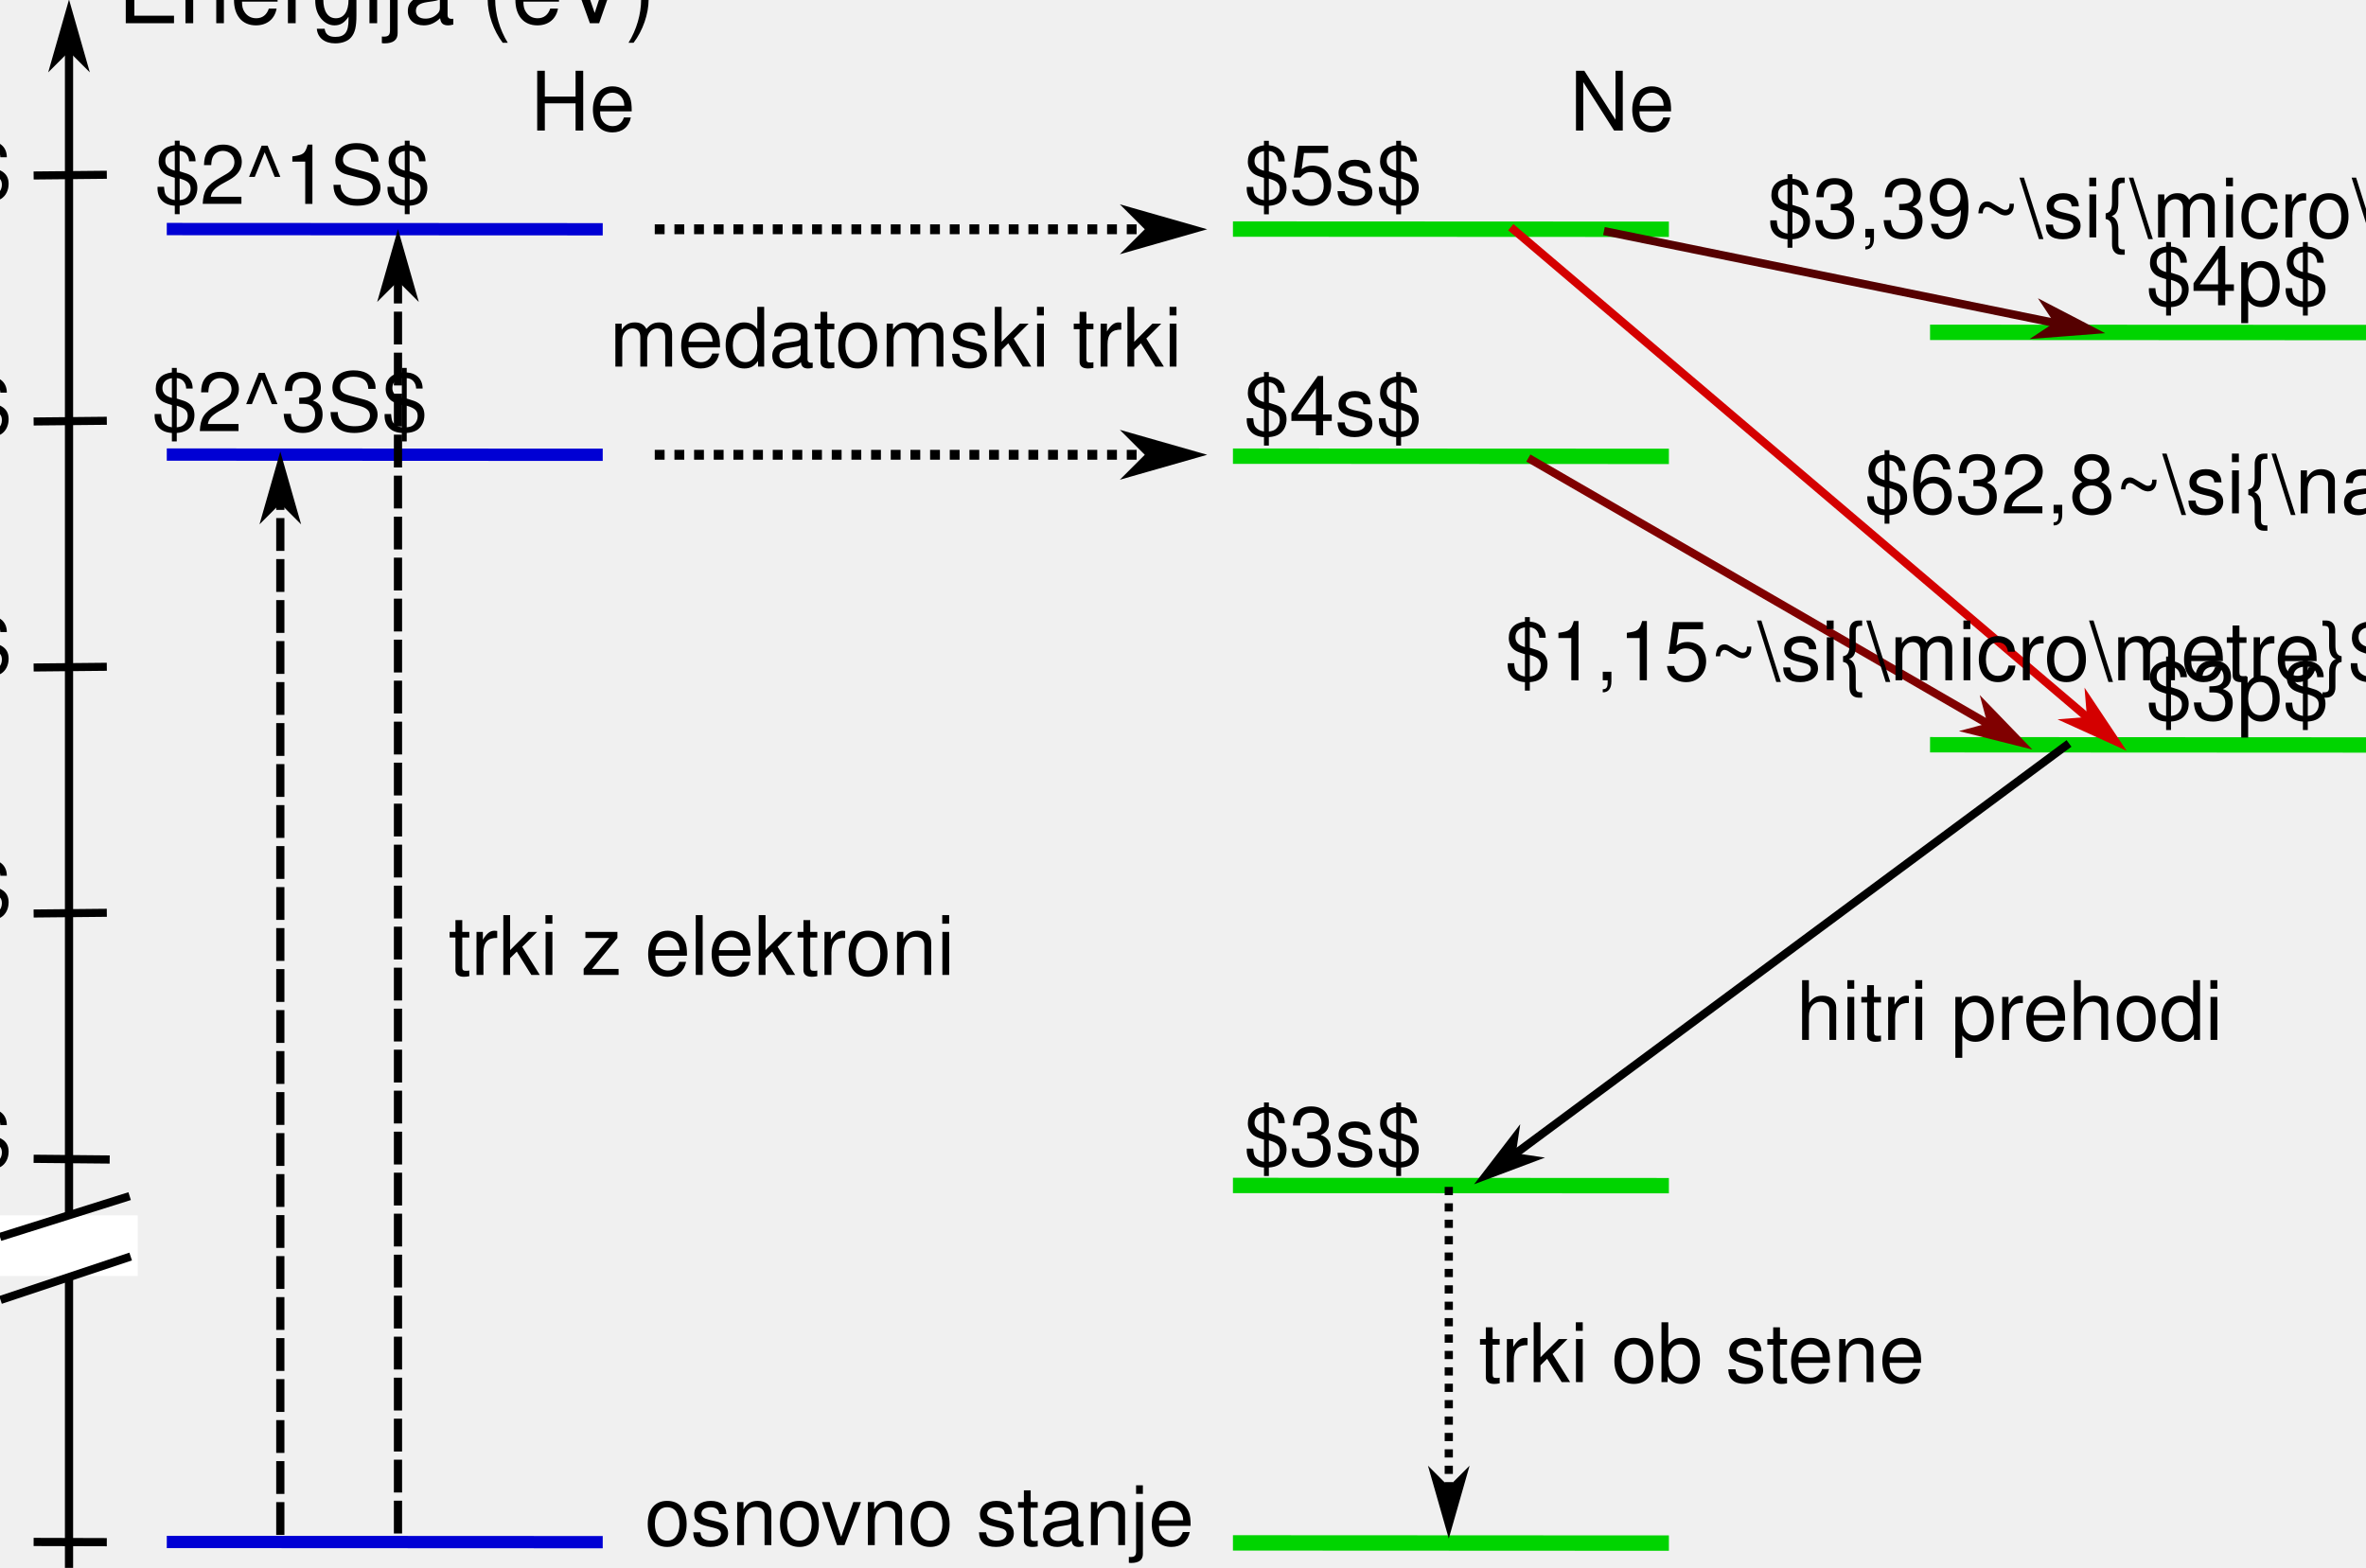
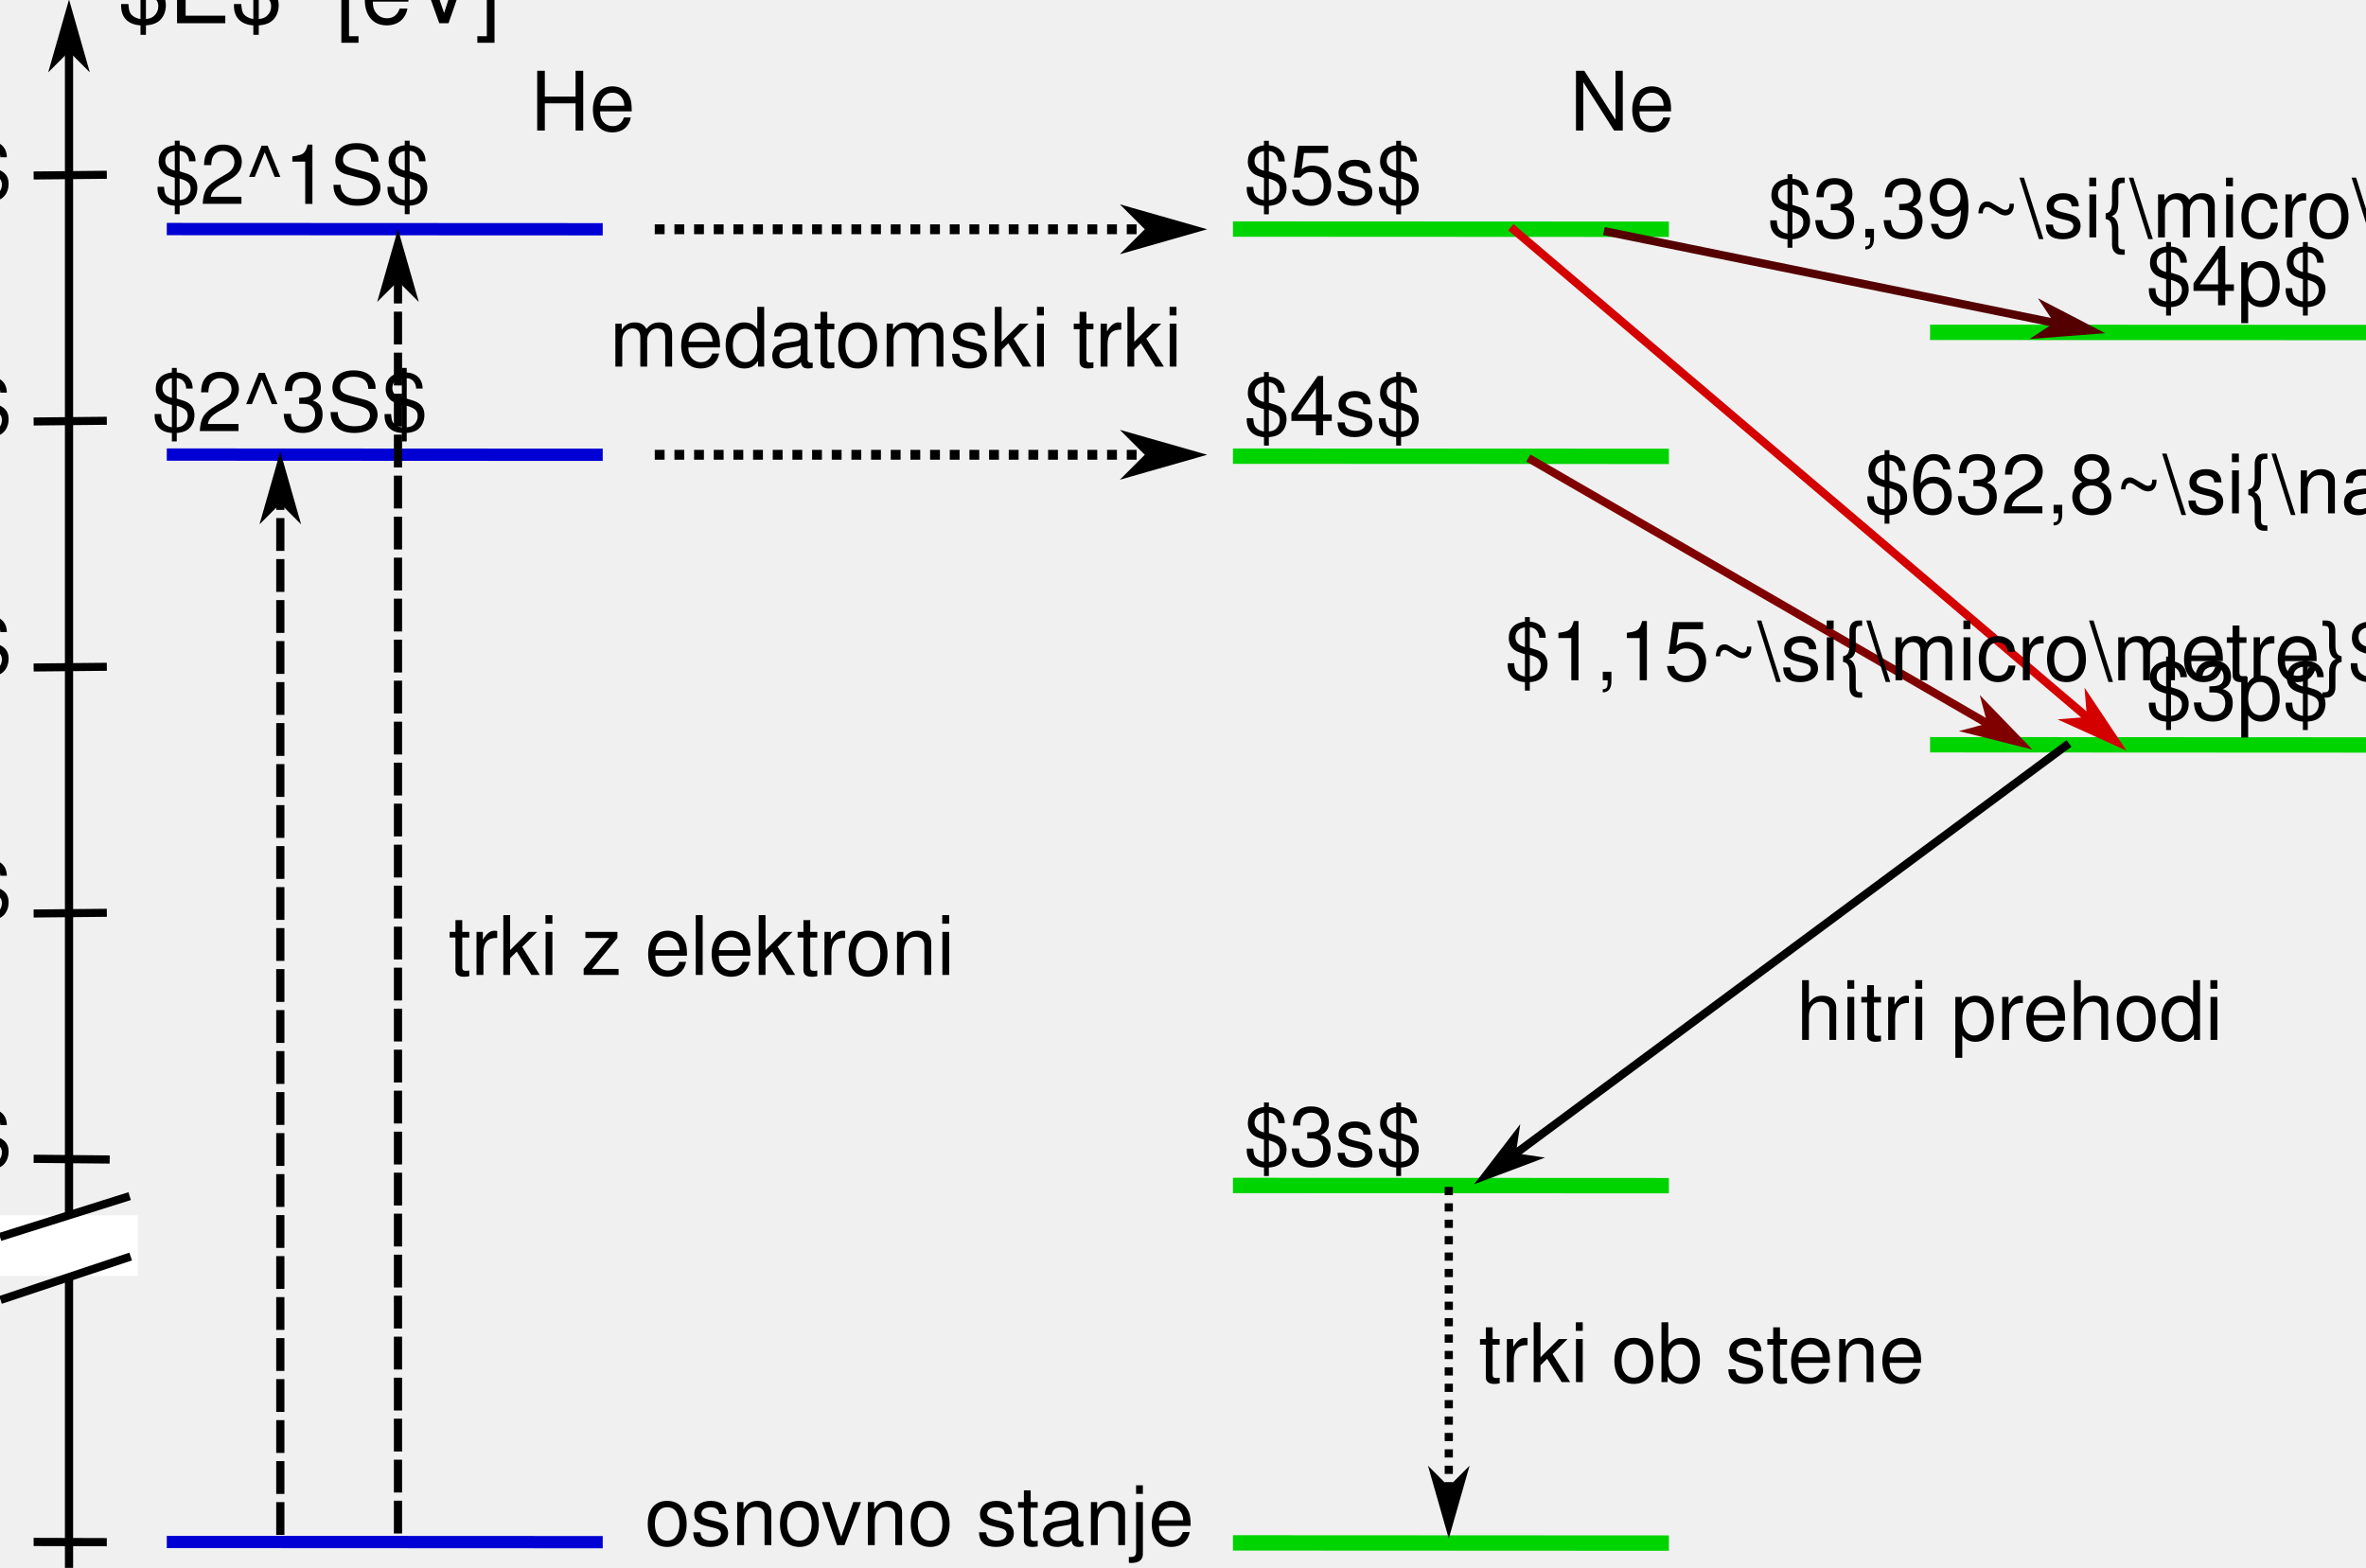
<svg xmlns="http://www.w3.org/2000/svg" width="162.838mm" height="107.921mm" viewBox="0 0 576.986 382.397" id="svg3464" version="1.1">
  <defs id="defs3466">
    <marker orient="auto" refY="0" refX="0" id="Arrow1Mend-0-2-6" style="overflow:visible">
      <path id="path4180-2-2-1" d="M 0,0 5,-5 -12.5,0 5,5 0,0 Z" style="fill:#550000;fill-opacity:1;fill-rule:evenodd;stroke:#550000;stroke-width:1pt;stroke-opacity:1" transform="matrix(-0.4,0,0,-0.4,-4,0)" />
    </marker>
    <marker orient="auto" refY="0" refX="0" id="Arrow1Mend-0-2-6-9" style="overflow:visible">
      <path id="path4180-2-2-1-3" d="M 0,0 5,-5 -12.5,0 5,5 0,0 Z" style="fill:#d40000;fill-opacity:1;fill-rule:evenodd;stroke:#d40000;stroke-width:1pt;stroke-opacity:1" transform="matrix(-0.4,0,0,-0.4,-4,0)" />
    </marker>
    <marker orient="auto" refY="0" refX="0" id="Arrow1Mend-0-2-6-9-9" style="overflow:visible">
      <path id="path4180-2-2-1-3-4" d="M 0,0 5,-5 -12.5,0 5,5 0,0 Z" style="fill:#800000;fill-opacity:1;fill-rule:evenodd;stroke:#800000;stroke-width:1pt;stroke-opacity:1" transform="matrix(-0.4,0,0,-0.4,-4,0)" />
    </marker>
    <marker orient="auto" refY="0" refX="0" id="Arrow1Mend-0-2-6-9-9-0" style="overflow:visible">
      <path id="path4180-2-2-1-3-4-3" d="M 0,0 5,-5 -12.5,0 5,5 0,0 Z" style="fill:#000000;fill-opacity:1;fill-rule:evenodd;stroke:#000000;stroke-width:1pt;stroke-opacity:1" transform="matrix(-0.4,0,0,-0.4,-4,0)" />
    </marker>
    <marker orient="auto" refY="0" refX="0" id="Arrow1Mend-0-2-8" style="overflow:visible">
      <path id="path4180-2-2-4" d="M 0,0 5,-5 -12.5,0 5,5 0,0 Z" style="fill:#000000;fill-opacity:1;fill-rule:evenodd;stroke:#000000;stroke-width:1pt;stroke-opacity:1" transform="matrix(-0.4,0,0,-0.4,-4,0)" />
    </marker>
    <marker orient="auto" refY="0" refX="0" id="Arrow1Mend-0-2-9" style="overflow:visible">
      <path id="path4180-2-2-7" d="M 0,0 5,-5 -12.5,0 5,5 0,0 Z" style="fill:#000000;fill-opacity:1;fill-rule:evenodd;stroke:#000000;stroke-width:1pt;stroke-opacity:1" transform="matrix(-0.4,0,0,-0.4,-4,0)" />
    </marker>
    <marker orient="auto" refY="0" refX="0" id="Arrow1Mend-0-2" style="overflow:visible">
      <path id="path4180-2-2" d="M 0,0 5,-5 -12.5,0 5,5 0,0 Z" style="fill:#000000;fill-opacity:1;fill-rule:evenodd;stroke:#000000;stroke-width:1pt;stroke-opacity:1" transform="matrix(-0.4,0,0,-0.4,-4,0)" />
    </marker>
    <marker orient="auto" refY="0" refX="0" id="Arrow1Mend-0" style="overflow:visible">
      <path id="path4180-2" d="M 0,0 5,-5 -12.5,0 5,5 0,0 Z" style="fill:#000000;fill-opacity:1;fill-rule:evenodd;stroke:#000000;stroke-width:1pt;stroke-opacity:1" transform="matrix(-0.4,0,0,-0.4,-4,0)" />
    </marker>
    <marker orient="auto" refY="0" refX="0" id="Arrow1Mend-0-7" style="overflow:visible">
      <path id="path4180-2-5" d="M 0,0 5,-5 -12.5,0 5,5 0,0 Z" style="fill:#000000;fill-opacity:1;fill-rule:evenodd;stroke:#000000;stroke-width:1pt;stroke-opacity:1" transform="matrix(-0.4,0,0,-0.4,-4,0)" />
    </marker>
    <marker orient="auto" refY="0" refX="0" id="Arrow1Mend" style="overflow:visible">
      <path id="path4180" d="M 0,0 5,-5 -12.5,0 5,5 0,0 Z" style="fill:#000000;fill-opacity:1;fill-rule:evenodd;stroke:#000000;stroke-width:1pt;stroke-opacity:1" transform="matrix(-0.4,0,0,-0.4,-4,0)" />
    </marker>
  </defs>
  <g id="layer1" transform="translate(113.6455,-174.842)">
    <path style="fill:none;fill-rule:evenodd;stroke:#0000d4;stroke-width:3;stroke-linecap:butt;stroke-linejoin:miter;stroke-miterlimit:4;stroke-dasharray:none;stroke-opacity:1" d="m -72.973,550.915 106.313,0.053" id="path3333" />
    <path style="fill:none;fill-rule:evenodd;stroke:#0000d4;stroke-width:3;stroke-linecap:butt;stroke-linejoin:miter;stroke-miterlimit:4;stroke-dasharray:none;stroke-opacity:1" d="m -72.973,285.707 106.313,0.053" id="path3333-3" />
    <path style="fill:none;fill-rule:evenodd;stroke:#0000d4;stroke-width:3;stroke-linecap:butt;stroke-linejoin:miter;stroke-miterlimit:4;stroke-dasharray:none;stroke-opacity:1" d="m -72.973,230.707 106.313,0.053" id="path3333-3-6" />
    <path style="fill:none;fill-rule:evenodd;stroke:#00d400;stroke-width:3.75;stroke-linecap:butt;stroke-linejoin:miter;stroke-miterlimit:4;stroke-dasharray:none;stroke-opacity:1" d="m 187.027,230.707 106.313,0.053" id="path3333-3-6-9" />
    <path style="fill:none;fill-rule:evenodd;stroke:#00d400;stroke-width:3.75;stroke-linecap:butt;stroke-linejoin:miter;stroke-miterlimit:4;stroke-dasharray:none;stroke-opacity:1" d="m 187.027,286.095 106.313,0.053" id="path3333-3-6-9-9" />
    <path style="fill:none;fill-rule:evenodd;stroke:#00d400;stroke-width:3.75;stroke-linecap:butt;stroke-linejoin:miter;stroke-miterlimit:4;stroke-dasharray:none;stroke-opacity:1" d="m 357.027,255.894 106.313,0.053" id="path3333-3-6-6" />
    <path style="fill:none;fill-rule:evenodd;stroke:#00d400;stroke-width:3.75;stroke-linecap:butt;stroke-linejoin:miter;stroke-miterlimit:4;stroke-dasharray:none;stroke-opacity:1" d="m 357.027,356.482 106.313,0.053" id="path3333-3-6-6-2" />
    <path style="fill:none;fill-rule:evenodd;stroke:#00d400;stroke-width:3.75;stroke-linecap:butt;stroke-linejoin:miter;stroke-miterlimit:4;stroke-dasharray:none;stroke-opacity:1" d="m 187.027,463.966 106.313,0.053" id="path3333-3-6-9-9-1" />
    <path style="fill:none;fill-rule:evenodd;stroke:#00d400;stroke-width:3.75;stroke-linecap:butt;stroke-linejoin:miter;stroke-miterlimit:4;stroke-dasharray:none;stroke-opacity:1" d="m 187.027,551.143 106.313,0.053" id="path3333-2" />
    <path style="fill:none;fill-rule:evenodd;stroke:#000000;stroke-width:2;stroke-linecap:butt;stroke-linejoin:miter;stroke-miterlimit:4;stroke-dasharray:8, 2;stroke-dashoffset:0;stroke-opacity:1;marker-end:url(#Arrow1Mend-0)" d="m -45.287,549.201 0,-260.297" id="path4165-3" />
    <path style="fill:none;fill-rule:evenodd;stroke:#000000;stroke-width:2;stroke-linecap:butt;stroke-linejoin:miter;stroke-miterlimit:4;stroke-dasharray:8, 2;stroke-dashoffset:0;stroke-opacity:1;marker-end:url(#Arrow1Mend-0-7)" d="m -16.592,548.851 0,-314.188" id="path4165-3-9" />
    <path style="fill:none;fill-rule:evenodd;stroke:#000000;stroke-width:2.398;stroke-linecap:butt;stroke-linejoin:miter;stroke-miterlimit:4;stroke-dasharray:2.398, 2.398;stroke-dashoffset:0;stroke-opacity:1;marker-end:url(#Arrow1Mend-0-2)" d="m 46.027,230.76 130,0" id="path4165-3-8" />
    <path style="fill:none;fill-rule:evenodd;stroke:#000000;stroke-width:2.398;stroke-linecap:butt;stroke-linejoin:miter;stroke-miterlimit:4;stroke-dasharray:2.398, 2.398;stroke-dashoffset:0;stroke-opacity:1;marker-end:url(#Arrow1Mend-0-2-9)" d="m 46.027,285.76 130,0" id="path4165-3-8-3" />
    <path style="fill:none;fill-rule:evenodd;stroke:#550000;stroke-width:2;stroke-linecap:butt;stroke-linejoin:miter;stroke-miterlimit:4;stroke-dasharray:none;stroke-dashoffset:0;stroke-opacity:1;marker-end:url(#Arrow1Mend-0-2-6)" d="M 277.499,231.199 395.87,255.318" id="path4165-3-8-2" />
    <path style="fill:none;fill-rule:evenodd;stroke:#d40000;stroke-width:2;stroke-linecap:butt;stroke-linejoin:miter;stroke-miterlimit:4;stroke-dasharray:none;stroke-dashoffset:0;stroke-opacity:1;marker-end:url(#Arrow1Mend-0-2-6-9)" d="M 254.778,230.248 401.947,355.385" id="path4165-3-8-2-1" />
    <path style="fill:#800000;fill-rule:evenodd;stroke:#800000;stroke-width:2;stroke-linecap:butt;stroke-linejoin:miter;stroke-miterlimit:4;stroke-dasharray:none;stroke-dashoffset:0;stroke-opacity:1;marker-end:url(#Arrow1Mend-0-2-6-9-9)" d="m 259.062,286.552 119.516,69.129" id="path4165-3-8-2-1-7" />
    <path style="fill:none;fill-rule:evenodd;stroke:#000000;stroke-width:2;stroke-linecap:butt;stroke-linejoin:miter;stroke-miterlimit:4;stroke-dasharray:2, 2;stroke-dashoffset:0;stroke-opacity:1;marker-end:url(#Arrow1Mend-0-2-8)" d="m 239.662,464.319 0,81.828" id="path4165-3-8-5" />
    <path style="fill:#000000;fill-rule:evenodd;stroke:#000000;stroke-width:2;stroke-linecap:butt;stroke-linejoin:miter;stroke-miterlimit:4;stroke-dasharray:none;stroke-dashoffset:0;stroke-opacity:1;marker-end:url(#Arrow1Mend-0-2-6-9-9-0)" d="M 390.915,356.159 249.002,461.332" id="path4165-3-8-2-1-7-6" />
    <path style="fill:none;fill-rule:evenodd;stroke:#000000;stroke-width:2;stroke-linecap:butt;stroke-linejoin:miter;stroke-miterlimit:4;stroke-dasharray:none;stroke-opacity:1;marker-end:url(#Arrow1Mend)" d="m -96.814,557.239 0,-378.577" id="path4165" />
    <rect style="opacity:1;fill:#ffffff;fill-opacity:1;fill-rule:nonzero;stroke:none;stroke-width:2;stroke-linecap:butt;stroke-linejoin:round;stroke-miterlimit:4;stroke-dasharray:none;stroke-dashoffset:0;stroke-opacity:1" id="rect4545" width="33.594" height="14.796" x="-113.645" y="471.265" />
    <path style="fill:none;fill-rule:evenodd;stroke:#000000;stroke-width:2;stroke-linecap:butt;stroke-linejoin:miter;stroke-miterlimit:4;stroke-dasharray:none;stroke-opacity:1" d="m -105.444,457.465 18.547,0.175" id="path4553" />
    <path style="fill:none;fill-rule:evenodd;stroke:#000000;stroke-width:1.962;stroke-linecap:butt;stroke-linejoin:miter;stroke-miterlimit:4;stroke-dasharray:none;stroke-opacity:1" d="m -87.597,397.465 -17.847,0.175" id="path4553-7" />
    <path style="fill:none;fill-rule:evenodd;stroke:#000000;stroke-width:1.962;stroke-linecap:butt;stroke-linejoin:miter;stroke-miterlimit:4;stroke-dasharray:none;stroke-opacity:1" d="m -87.597,337.465 -17.847,0.175" id="path4553-7-5" />
    <path style="fill:none;fill-rule:evenodd;stroke:#000000;stroke-width:1.962;stroke-linecap:butt;stroke-linejoin:miter;stroke-miterlimit:4;stroke-dasharray:none;stroke-opacity:1" d="m -87.597,277.465 -17.847,0.175" id="path4553-7-5-3" />
    <path style="fill:none;fill-rule:evenodd;stroke:#000000;stroke-width:1.962;stroke-linecap:butt;stroke-linejoin:miter;stroke-miterlimit:4;stroke-dasharray:none;stroke-opacity:1" d="m -87.597,217.465 -17.847,0.175" id="path4553-7-5-3-5" />
    <path style="fill:none;fill-rule:evenodd;stroke:#000000;stroke-width:2;stroke-linecap:butt;stroke-linejoin:miter;stroke-miterlimit:4;stroke-dasharray:none;stroke-opacity:1" d="m -105.445,550.916 17.845,0.053" id="path3333-7" />
    <path style="fill:none;fill-rule:evenodd;stroke:#000000;stroke-width:2;stroke-linecap:butt;stroke-linejoin:miter;stroke-miterlimit:4;stroke-dasharray:none;stroke-opacity:1" d="m -113.645,476.526 31.615,-9.955" id="path3422" />
    <path style="fill:none;fill-rule:evenodd;stroke:#000000;stroke-width:2;stroke-linecap:butt;stroke-linejoin:miter;stroke-miterlimit:4;stroke-dasharray:none;stroke-opacity:1" d="m -113.52,491.883 31.74,-10.58" id="path3422-3" />
    <g id="g4383">
-       <text id="text12643" y="180.512" x="-85.009" style="font-style:normal;font-variant:normal;font-weight:normal;font-stretch:normal;font-size:56px;line-height:125%;font-family:'Nimbus Sans L';-inkscape-font-specification:Sans;letter-spacing:0px;word-spacing:0px;fill:#000000;fill-opacity:1;stroke:none;stroke-width:1px;stroke-linecap:butt;stroke-linejoin:miter;stroke-opacity:1" xml:space="preserve">
-         <tspan style="font-size:22.5px" y="180.512" x="-85.009" id="tspan12645">Energija (eV)</tspan>
+       <text id="text12643" y="180.512" x="-85.009" style="font-style:normal;font-variant:normal;font-weight:normal;font-stretch:normal;line-height:0%;font-family:'Nimbus Sans L';-inkscape-font-specification:Sans;letter-spacing:0px;word-spacing:0px;fill:#000000;fill-opacity:1;stroke:none;stroke-width:1px;stroke-linecap:butt;stroke-linejoin:miter;stroke-opacity:1" xml:space="preserve">
+         <tspan style="font-size:22.5px;line-height:1.25" y="180.512" x="-85.009" id="tspan12645">$E$~[eV]</tspan>
      </text>
-       <text id="text12647" y="459.609" x="-155.404" style="font-style:normal;font-variant:normal;font-weight:normal;font-stretch:normal;font-size:56px;line-height:125%;font-family:'Nimbus Sans L';-inkscape-font-specification:Sans;letter-spacing:0px;word-spacing:0px;fill:#000000;fill-opacity:1;stroke:none;stroke-width:1px;stroke-linecap:butt;stroke-linejoin:miter;stroke-opacity:1" xml:space="preserve">
-         <tspan style="font-size:20px" y="459.609" x="-155.404" id="tspan12649">$17$</tspan>
+       <text id="text12647" y="459.609" x="-155.404" style="font-style:normal;font-variant:normal;font-weight:normal;font-stretch:normal;line-height:0%;font-family:'Nimbus Sans L';-inkscape-font-specification:Sans;letter-spacing:0px;word-spacing:0px;fill:#000000;fill-opacity:1;stroke:none;stroke-width:1px;stroke-linecap:butt;stroke-linejoin:miter;stroke-opacity:1" xml:space="preserve">
+         <tspan style="font-size:20px;line-height:1.25" y="459.609" x="-155.404" id="tspan12649">$17$</tspan>
      </text>
-       <text id="text12647-1" y="398.803" x="-155.404" style="font-style:normal;font-variant:normal;font-weight:normal;font-stretch:normal;font-size:56px;line-height:125%;font-family:'Nimbus Sans L';-inkscape-font-specification:Sans;letter-spacing:0px;word-spacing:0px;fill:#000000;fill-opacity:1;stroke:none;stroke-width:1px;stroke-linecap:butt;stroke-linejoin:miter;stroke-opacity:1" xml:space="preserve">
-         <tspan style="font-size:20px" y="398.803" x="-155.404" id="tspan12649-0">$18$</tspan>
+       <text id="text12647-1" y="398.803" x="-155.404" style="font-style:normal;font-variant:normal;font-weight:normal;font-stretch:normal;line-height:0%;font-family:'Nimbus Sans L';-inkscape-font-specification:Sans;letter-spacing:0px;word-spacing:0px;fill:#000000;fill-opacity:1;stroke:none;stroke-width:1px;stroke-linecap:butt;stroke-linejoin:miter;stroke-opacity:1" xml:space="preserve">
+         <tspan style="font-size:20px;line-height:1.25" y="398.803" x="-155.404" id="tspan12649-0">$18$</tspan>
      </text>
-       <text id="text12647-1-6" y="339.378" x="-155.404" style="font-style:normal;font-variant:normal;font-weight:normal;font-stretch:normal;font-size:56px;line-height:125%;font-family:'Nimbus Sans L';-inkscape-font-specification:Sans;letter-spacing:0px;word-spacing:0px;fill:#000000;fill-opacity:1;stroke:none;stroke-width:1px;stroke-linecap:butt;stroke-linejoin:miter;stroke-opacity:1" xml:space="preserve">
-         <tspan style="font-size:20px" y="339.378" x="-155.404" id="tspan12649-0-3">$19$</tspan>
+       <text id="text12647-1-6" y="339.378" x="-155.404" style="font-style:normal;font-variant:normal;font-weight:normal;font-stretch:normal;line-height:0%;font-family:'Nimbus Sans L';-inkscape-font-specification:Sans;letter-spacing:0px;word-spacing:0px;fill:#000000;fill-opacity:1;stroke:none;stroke-width:1px;stroke-linecap:butt;stroke-linejoin:miter;stroke-opacity:1" xml:space="preserve">
+         <tspan style="font-size:20px;line-height:1.25" y="339.378" x="-155.404" id="tspan12649-0-3">$19$</tspan>
      </text>
-       <text id="text12647-1-6-2" y="280.981" x="-155.404" style="font-style:normal;font-variant:normal;font-weight:normal;font-stretch:normal;font-size:56px;line-height:125%;font-family:'Nimbus Sans L';-inkscape-font-specification:Sans;letter-spacing:0px;word-spacing:0px;fill:#000000;fill-opacity:1;stroke:none;stroke-width:1px;stroke-linecap:butt;stroke-linejoin:miter;stroke-opacity:1" xml:space="preserve">
-         <tspan id="tspan12705" style="font-size:20px" y="280.981" x="-155.404">$20$</tspan>
+       <text id="text12647-1-6-2" y="280.981" x="-155.404" style="font-style:normal;font-variant:normal;font-weight:normal;font-stretch:normal;line-height:0%;font-family:'Nimbus Sans L';-inkscape-font-specification:Sans;letter-spacing:0px;word-spacing:0px;fill:#000000;fill-opacity:1;stroke:none;stroke-width:1px;stroke-linecap:butt;stroke-linejoin:miter;stroke-opacity:1" xml:space="preserve">
+         <tspan id="tspan12705" style="font-size:20px;line-height:1.25" y="280.981" x="-155.404">$20$</tspan>
      </text>
-       <text id="text12647-1-6-2-6" y="223.574" x="-155.404" style="font-style:normal;font-variant:normal;font-weight:normal;font-stretch:normal;font-size:56px;line-height:125%;font-family:'Nimbus Sans L';-inkscape-font-specification:Sans;letter-spacing:0px;word-spacing:0px;fill:#000000;fill-opacity:1;stroke:none;stroke-width:1px;stroke-linecap:butt;stroke-linejoin:miter;stroke-opacity:1" xml:space="preserve">
-         <tspan id="tspan12705-1" style="font-size:20px" y="223.574" x="-155.404">$21$</tspan>
+       <text id="text12647-1-6-2-6" y="223.574" x="-155.404" style="font-style:normal;font-variant:normal;font-weight:normal;font-stretch:normal;line-height:0%;font-family:'Nimbus Sans L';-inkscape-font-specification:Sans;letter-spacing:0px;word-spacing:0px;fill:#000000;fill-opacity:1;stroke:none;stroke-width:1px;stroke-linecap:butt;stroke-linejoin:miter;stroke-opacity:1" xml:space="preserve">
+         <tspan id="tspan12705-1" style="font-size:20px;line-height:1.25" y="223.574" x="-155.404">$21$</tspan>
      </text>
-       <text id="text12731" y="551.679" x="43.601" style="font-style:normal;font-variant:normal;font-weight:normal;font-stretch:normal;font-size:56px;line-height:125%;font-family:'Nimbus Sans L';-inkscape-font-specification:Sans;letter-spacing:0px;word-spacing:0px;fill:#000000;fill-opacity:1;stroke:none;stroke-width:1px;stroke-linecap:butt;stroke-linejoin:miter;stroke-opacity:1" xml:space="preserve">
-         <tspan style="font-size:20px" y="551.679" x="43.601" id="tspan12733">osnovno stanje</tspan>
+       <text id="text12731" y="551.679" x="43.601" style="font-style:normal;font-variant:normal;font-weight:normal;font-stretch:normal;line-height:0%;font-family:'Nimbus Sans L';-inkscape-font-specification:Sans;letter-spacing:0px;word-spacing:0px;fill:#000000;fill-opacity:1;stroke:none;stroke-width:1px;stroke-linecap:butt;stroke-linejoin:miter;stroke-opacity:1" xml:space="preserve">
+         <tspan style="font-size:20px;line-height:1.25" y="551.679" x="43.601" id="tspan12733">osnovno stanje</tspan>
      </text>
-       <text id="text12647-1-6-2-5" y="412.621" x="-4.277" style="font-style:normal;font-variant:normal;font-weight:normal;font-stretch:normal;font-size:56px;line-height:125%;font-family:'Nimbus Sans L';-inkscape-font-specification:Sans;letter-spacing:0px;word-spacing:0px;fill:#000000;fill-opacity:1;stroke:none;stroke-width:1px;stroke-linecap:butt;stroke-linejoin:miter;stroke-opacity:1" xml:space="preserve">
-         <tspan id="tspan12743" style="font-size:20px" y="412.621" x="-4.277">trki z elektroni</tspan>
+       <text id="text12647-1-6-2-5" y="412.621" x="-4.277" style="font-style:normal;font-variant:normal;font-weight:normal;font-stretch:normal;line-height:0%;font-family:'Nimbus Sans L';-inkscape-font-specification:Sans;letter-spacing:0px;word-spacing:0px;fill:#000000;fill-opacity:1;stroke:none;stroke-width:1px;stroke-linecap:butt;stroke-linejoin:miter;stroke-opacity:1" xml:space="preserve">
+         <tspan id="tspan12743" style="font-size:20px;line-height:1.25" y="412.621" x="-4.277">trki z elektroni</tspan>
      </text>
-       <text id="text12647-1-6-2-5-4" y="264.254" x="35.018" style="font-style:normal;font-variant:normal;font-weight:normal;font-stretch:normal;font-size:56px;line-height:125%;font-family:'Nimbus Sans L';-inkscape-font-specification:Sans;letter-spacing:0px;word-spacing:0px;fill:#000000;fill-opacity:1;stroke:none;stroke-width:1px;stroke-linecap:butt;stroke-linejoin:miter;stroke-opacity:1" xml:space="preserve">
-         <tspan id="tspan12743-6" style="font-size:20px" y="264.254" x="35.018">medatomski trki</tspan>
+       <text id="text12647-1-6-2-5-4" y="264.254" x="35.018" style="font-style:normal;font-variant:normal;font-weight:normal;font-stretch:normal;line-height:0%;font-family:'Nimbus Sans L';-inkscape-font-specification:Sans;letter-spacing:0px;word-spacing:0px;fill:#000000;fill-opacity:1;stroke:none;stroke-width:1px;stroke-linecap:butt;stroke-linejoin:miter;stroke-opacity:1" xml:space="preserve">
+         <tspan id="tspan12743-6" style="font-size:20px;line-height:1.25" y="264.254" x="35.018">medatomski trki</tspan>
      </text>
-       <text id="text12647-1-6-2-5-5" y="279.988" x="-76.725" style="font-style:normal;font-variant:normal;font-weight:normal;font-stretch:normal;font-size:56px;line-height:125%;font-family:'Nimbus Sans L';-inkscape-font-specification:Sans;letter-spacing:0px;word-spacing:0px;fill:#000000;fill-opacity:1;stroke:none;stroke-width:1px;stroke-linecap:butt;stroke-linejoin:miter;stroke-opacity:1" xml:space="preserve">
-         <tspan id="tspan12743-9" style="font-size:20px" y="279.988" x="-76.725">$2^3S$</tspan>
+       <text id="text12647-1-6-2-5-5" y="279.988" x="-76.725" style="font-style:normal;font-variant:normal;font-weight:normal;font-stretch:normal;line-height:0%;font-family:'Nimbus Sans L';-inkscape-font-specification:Sans;letter-spacing:0px;word-spacing:0px;fill:#000000;fill-opacity:1;stroke:none;stroke-width:1px;stroke-linecap:butt;stroke-linejoin:miter;stroke-opacity:1" xml:space="preserve">
+         <tspan id="tspan12743-9" style="font-size:20px;line-height:1.25" y="279.988" x="-76.725">$2^3S$</tspan>
      </text>
-       <text id="text12647-1-6-2-5-5-3" y="224.564" x="-76.02" style="font-style:normal;font-variant:normal;font-weight:normal;font-stretch:normal;font-size:56px;line-height:125%;font-family:'Nimbus Sans L';-inkscape-font-specification:Sans;letter-spacing:0px;word-spacing:0px;fill:#000000;fill-opacity:1;stroke:none;stroke-width:1px;stroke-linecap:butt;stroke-linejoin:miter;stroke-opacity:1" xml:space="preserve">
-         <tspan id="tspan12743-9-7" style="font-size:20px" y="224.564" x="-76.02">$2^1S$</tspan>
+       <text id="text12647-1-6-2-5-5-3" y="224.564" x="-76.02" style="font-style:normal;font-variant:normal;font-weight:normal;font-stretch:normal;line-height:0%;font-family:'Nimbus Sans L';-inkscape-font-specification:Sans;letter-spacing:0px;word-spacing:0px;fill:#000000;fill-opacity:1;stroke:none;stroke-width:1px;stroke-linecap:butt;stroke-linejoin:miter;stroke-opacity:1" xml:space="preserve">
+         <tspan id="tspan12743-9-7" style="font-size:20px;line-height:1.25" y="224.564" x="-76.02">$2^1S$</tspan>
      </text>
-       <text id="text12647-1-6-2-5-5-3-4" y="224.584" x="189.596" style="font-style:normal;font-variant:normal;font-weight:normal;font-stretch:normal;font-size:56px;line-height:125%;font-family:'Nimbus Sans L';-inkscape-font-specification:Sans;letter-spacing:0px;word-spacing:0px;fill:#000000;fill-opacity:1;stroke:none;stroke-width:1px;stroke-linecap:butt;stroke-linejoin:miter;stroke-opacity:1" xml:space="preserve">
-         <tspan id="tspan12743-9-7-5" style="font-size:20px" y="224.584" x="189.596">$5s$</tspan>
+       <text id="text12647-1-6-2-5-5-3-4" y="224.584" x="189.596" style="font-style:normal;font-variant:normal;font-weight:normal;font-stretch:normal;line-height:0%;font-family:'Nimbus Sans L';-inkscape-font-specification:Sans;letter-spacing:0px;word-spacing:0px;fill:#000000;fill-opacity:1;stroke:none;stroke-width:1px;stroke-linecap:butt;stroke-linejoin:miter;stroke-opacity:1" xml:space="preserve">
+         <tspan id="tspan12743-9-7-5" style="font-size:20px;line-height:1.25" y="224.584" x="189.596">$5s$</tspan>
      </text>
-       <text id="text12647-1-6-2-5-5-3-4-2" y="281.001" x="189.596" style="font-style:normal;font-variant:normal;font-weight:normal;font-stretch:normal;font-size:56px;line-height:125%;font-family:'Nimbus Sans L';-inkscape-font-specification:Sans;letter-spacing:0px;word-spacing:0px;fill:#000000;fill-opacity:1;stroke:none;stroke-width:1px;stroke-linecap:butt;stroke-linejoin:miter;stroke-opacity:1" xml:space="preserve">
-         <tspan id="tspan12743-9-7-5-5" style="font-size:20px" y="281.001" x="189.596">$4s$</tspan>
+       <text id="text12647-1-6-2-5-5-3-4-2" y="281.001" x="189.596" style="font-style:normal;font-variant:normal;font-weight:normal;font-stretch:normal;line-height:0%;font-family:'Nimbus Sans L';-inkscape-font-specification:Sans;letter-spacing:0px;word-spacing:0px;fill:#000000;fill-opacity:1;stroke:none;stroke-width:1px;stroke-linecap:butt;stroke-linejoin:miter;stroke-opacity:1" xml:space="preserve">
+         <tspan id="tspan12743-9-7-5-5" style="font-size:20px;line-height:1.25" y="281.001" x="189.596">$4s$</tspan>
      </text>
-       <text id="text12647-1-6-2-5-5-3-4-2-4" y="459.141" x="189.603" style="font-style:normal;font-variant:normal;font-weight:normal;font-stretch:normal;font-size:56px;line-height:125%;font-family:'Nimbus Sans L';-inkscape-font-specification:Sans;letter-spacing:0px;word-spacing:0px;fill:#000000;fill-opacity:1;stroke:none;stroke-width:1px;stroke-linecap:butt;stroke-linejoin:miter;stroke-opacity:1" xml:space="preserve">
-         <tspan id="tspan12743-9-7-5-5-7" style="font-size:20px" y="459.141" x="189.603">$3s$</tspan>
+       <text id="text12647-1-6-2-5-5-3-4-2-4" y="459.141" x="189.603" style="font-style:normal;font-variant:normal;font-weight:normal;font-stretch:normal;line-height:0%;font-family:'Nimbus Sans L';-inkscape-font-specification:Sans;letter-spacing:0px;word-spacing:0px;fill:#000000;fill-opacity:1;stroke:none;stroke-width:1px;stroke-linecap:butt;stroke-linejoin:miter;stroke-opacity:1" xml:space="preserve">
+         <tspan id="tspan12743-9-7-5-5-7" style="font-size:20px;line-height:1.25" y="459.141" x="189.603">$3s$</tspan>
      </text>
-       <text id="text12647-1-6-2-5-5-3-4-2-44" y="249.288" x="409.596" style="font-style:normal;font-variant:normal;font-weight:normal;font-stretch:normal;font-size:56px;line-height:125%;font-family:'Nimbus Sans L';-inkscape-font-specification:Sans;letter-spacing:0px;word-spacing:0px;fill:#000000;fill-opacity:1;stroke:none;stroke-width:1px;stroke-linecap:butt;stroke-linejoin:miter;stroke-opacity:1" xml:space="preserve">
-         <tspan id="tspan12743-9-7-5-5-3" style="font-size:20px" y="249.288" x="409.596">$4p$</tspan>
+       <text id="text12647-1-6-2-5-5-3-4-2-44" y="249.288" x="409.596" style="font-style:normal;font-variant:normal;font-weight:normal;font-stretch:normal;line-height:0%;font-family:'Nimbus Sans L';-inkscape-font-specification:Sans;letter-spacing:0px;word-spacing:0px;fill:#000000;fill-opacity:1;stroke:none;stroke-width:1px;stroke-linecap:butt;stroke-linejoin:miter;stroke-opacity:1" xml:space="preserve">
+         <tspan id="tspan12743-9-7-5-5-3" style="font-size:20px;line-height:1.25" y="249.288" x="409.596">$4p$</tspan>
      </text>
-       <text id="text12647-1-6-2-5-5-3-4-2-44-0" y="350.376" x="409.596" style="font-style:normal;font-variant:normal;font-weight:normal;font-stretch:normal;font-size:56px;line-height:125%;font-family:'Nimbus Sans L';-inkscape-font-specification:Sans;letter-spacing:0px;word-spacing:0px;fill:#000000;fill-opacity:1;stroke:none;stroke-width:1px;stroke-linecap:butt;stroke-linejoin:miter;stroke-opacity:1" xml:space="preserve">
-         <tspan id="tspan12743-9-7-5-5-3-7" style="font-size:20px" y="350.376" x="409.596">$3p$</tspan>
+       <text id="text12647-1-6-2-5-5-3-4-2-44-0" y="350.376" x="409.596" style="font-style:normal;font-variant:normal;font-weight:normal;font-stretch:normal;line-height:0%;font-family:'Nimbus Sans L';-inkscape-font-specification:Sans;letter-spacing:0px;word-spacing:0px;fill:#000000;fill-opacity:1;stroke:none;stroke-width:1px;stroke-linecap:butt;stroke-linejoin:miter;stroke-opacity:1" xml:space="preserve">
+         <tspan id="tspan12743-9-7-5-5-3-7" style="font-size:20px;line-height:1.25" y="350.376" x="409.596">$3p$</tspan>
      </text>
-       <text id="text12647-1-6-2-5-8" y="428.475" x="324.422" style="font-style:normal;font-variant:normal;font-weight:normal;font-stretch:normal;font-size:56px;line-height:125%;font-family:'Nimbus Sans L';-inkscape-font-specification:Sans;letter-spacing:0px;word-spacing:0px;fill:#000000;fill-opacity:1;stroke:none;stroke-width:1px;stroke-linecap:butt;stroke-linejoin:miter;stroke-opacity:1" xml:space="preserve">
-         <tspan id="tspan12743-8" style="font-size:20px" y="428.475" x="324.422">hitri prehodi</tspan>
+       <text id="text12647-1-6-2-5-8" y="428.475" x="324.422" style="font-style:normal;font-variant:normal;font-weight:normal;font-stretch:normal;line-height:0%;font-family:'Nimbus Sans L';-inkscape-font-specification:Sans;letter-spacing:0px;word-spacing:0px;fill:#000000;fill-opacity:1;stroke:none;stroke-width:1px;stroke-linecap:butt;stroke-linejoin:miter;stroke-opacity:1" xml:space="preserve">
+         <tspan id="tspan12743-8" style="font-size:20px;line-height:1.25" y="428.475" x="324.422">hitri prehodi</tspan>
      </text>
-       <text id="text12647-1-6-2-5-5-3-4-3" y="232.745" x="317.268" style="font-style:normal;font-variant:normal;font-weight:normal;font-stretch:normal;font-size:56px;line-height:125%;font-family:'Nimbus Sans L';-inkscape-font-specification:Sans;letter-spacing:0px;word-spacing:0px;fill:#000000;fill-opacity:1;stroke:none;stroke-width:1px;stroke-linecap:butt;stroke-linejoin:miter;stroke-opacity:1" xml:space="preserve">
-         <tspan id="tspan12743-9-7-5-6" style="font-size:20px" y="232.745" x="317.268">$3,39~\si{\micro\metre}$</tspan>
+       <text id="text12647-1-6-2-5-5-3-4-3" y="232.745" x="317.268" style="font-style:normal;font-variant:normal;font-weight:normal;font-stretch:normal;line-height:0%;font-family:'Nimbus Sans L';-inkscape-font-specification:Sans;letter-spacing:0px;word-spacing:0px;fill:#000000;fill-opacity:1;stroke:none;stroke-width:1px;stroke-linecap:butt;stroke-linejoin:miter;stroke-opacity:1" xml:space="preserve">
+         <tspan id="tspan12743-9-7-5-6" style="font-size:20px;line-height:1.25" y="232.745" x="317.268">$3,39~\si{\micro\metre}$</tspan>
      </text>
-       <text id="text12647-1-6-2-5-5-3-4-3-7" y="300.048" x="340.939" style="font-style:normal;font-variant:normal;font-weight:normal;font-stretch:normal;font-size:56px;line-height:125%;font-family:'Nimbus Sans L';-inkscape-font-specification:Sans;letter-spacing:0px;word-spacing:0px;fill:#000000;fill-opacity:1;stroke:none;stroke-width:1px;stroke-linecap:butt;stroke-linejoin:miter;stroke-opacity:1" xml:space="preserve">
-         <tspan id="tspan12743-9-7-5-6-5" style="font-size:20px" y="300.048" x="340.939">$632,8~\si{\nano\metre}$</tspan>
+       <text id="text12647-1-6-2-5-5-3-4-3-7" y="300.048" x="340.939" style="font-style:normal;font-variant:normal;font-weight:normal;font-stretch:normal;line-height:0%;font-family:'Nimbus Sans L';-inkscape-font-specification:Sans;letter-spacing:0px;word-spacing:0px;fill:#000000;fill-opacity:1;stroke:none;stroke-width:1px;stroke-linecap:butt;stroke-linejoin:miter;stroke-opacity:1" xml:space="preserve">
+         <tspan id="tspan12743-9-7-5-6-5" style="font-size:20px;line-height:1.25" y="300.048" x="340.939">$632,8~\si{\nano\metre}$</tspan>
      </text>
-       <text id="text12647-1-6-2-5-5-3-4-3-7-3" y="340.757" x="253.233" style="font-style:normal;font-variant:normal;font-weight:normal;font-stretch:normal;font-size:56px;line-height:125%;font-family:'Nimbus Sans L';-inkscape-font-specification:Sans;letter-spacing:0px;word-spacing:0px;fill:#000000;fill-opacity:1;stroke:none;stroke-width:1px;stroke-linecap:butt;stroke-linejoin:miter;stroke-opacity:1" xml:space="preserve">
-         <tspan id="tspan12743-9-7-5-6-5-5" style="font-size:20px" y="340.757" x="253.233">$1,15~\si{\micro\metre}$</tspan>
+       <text id="text12647-1-6-2-5-5-3-4-3-7-3" y="340.757" x="253.233" style="font-style:normal;font-variant:normal;font-weight:normal;font-stretch:normal;line-height:0%;font-family:'Nimbus Sans L';-inkscape-font-specification:Sans;letter-spacing:0px;word-spacing:0px;fill:#000000;fill-opacity:1;stroke:none;stroke-width:1px;stroke-linecap:butt;stroke-linejoin:miter;stroke-opacity:1" xml:space="preserve">
+         <tspan id="tspan12743-9-7-5-6-5-5" style="font-size:20px;line-height:1.25" y="340.757" x="253.233">$1,15~\si{\micro\metre}$</tspan>
      </text>
-       <text id="text12647-1-6-2-5-8-3" y="511.923" x="246.993" style="font-style:normal;font-variant:normal;font-weight:normal;font-stretch:normal;font-size:56px;line-height:125%;font-family:'Nimbus Sans L';-inkscape-font-specification:Sans;letter-spacing:0px;word-spacing:0px;fill:#000000;fill-opacity:1;stroke:none;stroke-width:1px;stroke-linecap:butt;stroke-linejoin:miter;stroke-opacity:1" xml:space="preserve">
-         <tspan id="tspan12743-8-6" style="font-size:20px" y="511.923" x="246.993">trki ob stene</tspan>
+       <text id="text12647-1-6-2-5-8-3" y="511.923" x="246.993" style="font-style:normal;font-variant:normal;font-weight:normal;font-stretch:normal;line-height:0%;font-family:'Nimbus Sans L';-inkscape-font-specification:Sans;letter-spacing:0px;word-spacing:0px;fill:#000000;fill-opacity:1;stroke:none;stroke-width:1px;stroke-linecap:butt;stroke-linejoin:miter;stroke-opacity:1" xml:space="preserve">
+         <tspan id="tspan12743-8-6" style="font-size:20px;line-height:1.25" y="511.923" x="246.993">trki ob stene</tspan>
      </text>
-       <text id="text12647-1-6-2-5-5-3-6" y="206.679" x="15.703" style="font-style:normal;font-variant:normal;font-weight:normal;font-stretch:normal;font-size:56px;line-height:125%;font-family:'Nimbus Sans L';-inkscape-font-specification:Sans;letter-spacing:0px;word-spacing:0px;fill:#000000;fill-opacity:1;stroke:none;stroke-width:1px;stroke-linecap:butt;stroke-linejoin:miter;stroke-opacity:1" xml:space="preserve">
-         <tspan id="tspan12743-9-7-7" style="font-size:20px" y="206.679" x="15.703">He</tspan>
+       <text id="text12647-1-6-2-5-5-3-6" y="206.679" x="15.703" style="font-style:normal;font-variant:normal;font-weight:normal;font-stretch:normal;line-height:0%;font-family:'Nimbus Sans L';-inkscape-font-specification:Sans;letter-spacing:0px;word-spacing:0px;fill:#000000;fill-opacity:1;stroke:none;stroke-width:1px;stroke-linecap:butt;stroke-linejoin:miter;stroke-opacity:1" xml:space="preserve">
+         <tspan id="tspan12743-9-7-7" style="font-size:20px;line-height:1.25" y="206.679" x="15.703">He</tspan>
      </text>
-       <text id="text12647-1-6-2-5-5-3-6-5" y="206.679" x="269.168" style="font-style:normal;font-variant:normal;font-weight:normal;font-stretch:normal;font-size:56px;line-height:125%;font-family:'Nimbus Sans L';-inkscape-font-specification:Sans;letter-spacing:0px;word-spacing:0px;fill:#000000;fill-opacity:1;stroke:none;stroke-width:1px;stroke-linecap:butt;stroke-linejoin:miter;stroke-opacity:1" xml:space="preserve">
-         <tspan id="tspan12743-9-7-7-3" style="font-size:20px" y="206.679" x="269.168">Ne</tspan>
+       <text id="text12647-1-6-2-5-5-3-6-5" y="206.679" x="269.168" style="font-style:normal;font-variant:normal;font-weight:normal;font-stretch:normal;line-height:0%;font-family:'Nimbus Sans L';-inkscape-font-specification:Sans;letter-spacing:0px;word-spacing:0px;fill:#000000;fill-opacity:1;stroke:none;stroke-width:1px;stroke-linecap:butt;stroke-linejoin:miter;stroke-opacity:1" xml:space="preserve">
+         <tspan id="tspan12743-9-7-7-3" style="font-size:20px;line-height:1.25" y="206.679" x="269.168">Ne</tspan>
      </text>
    </g>
  </g>
</svg>
